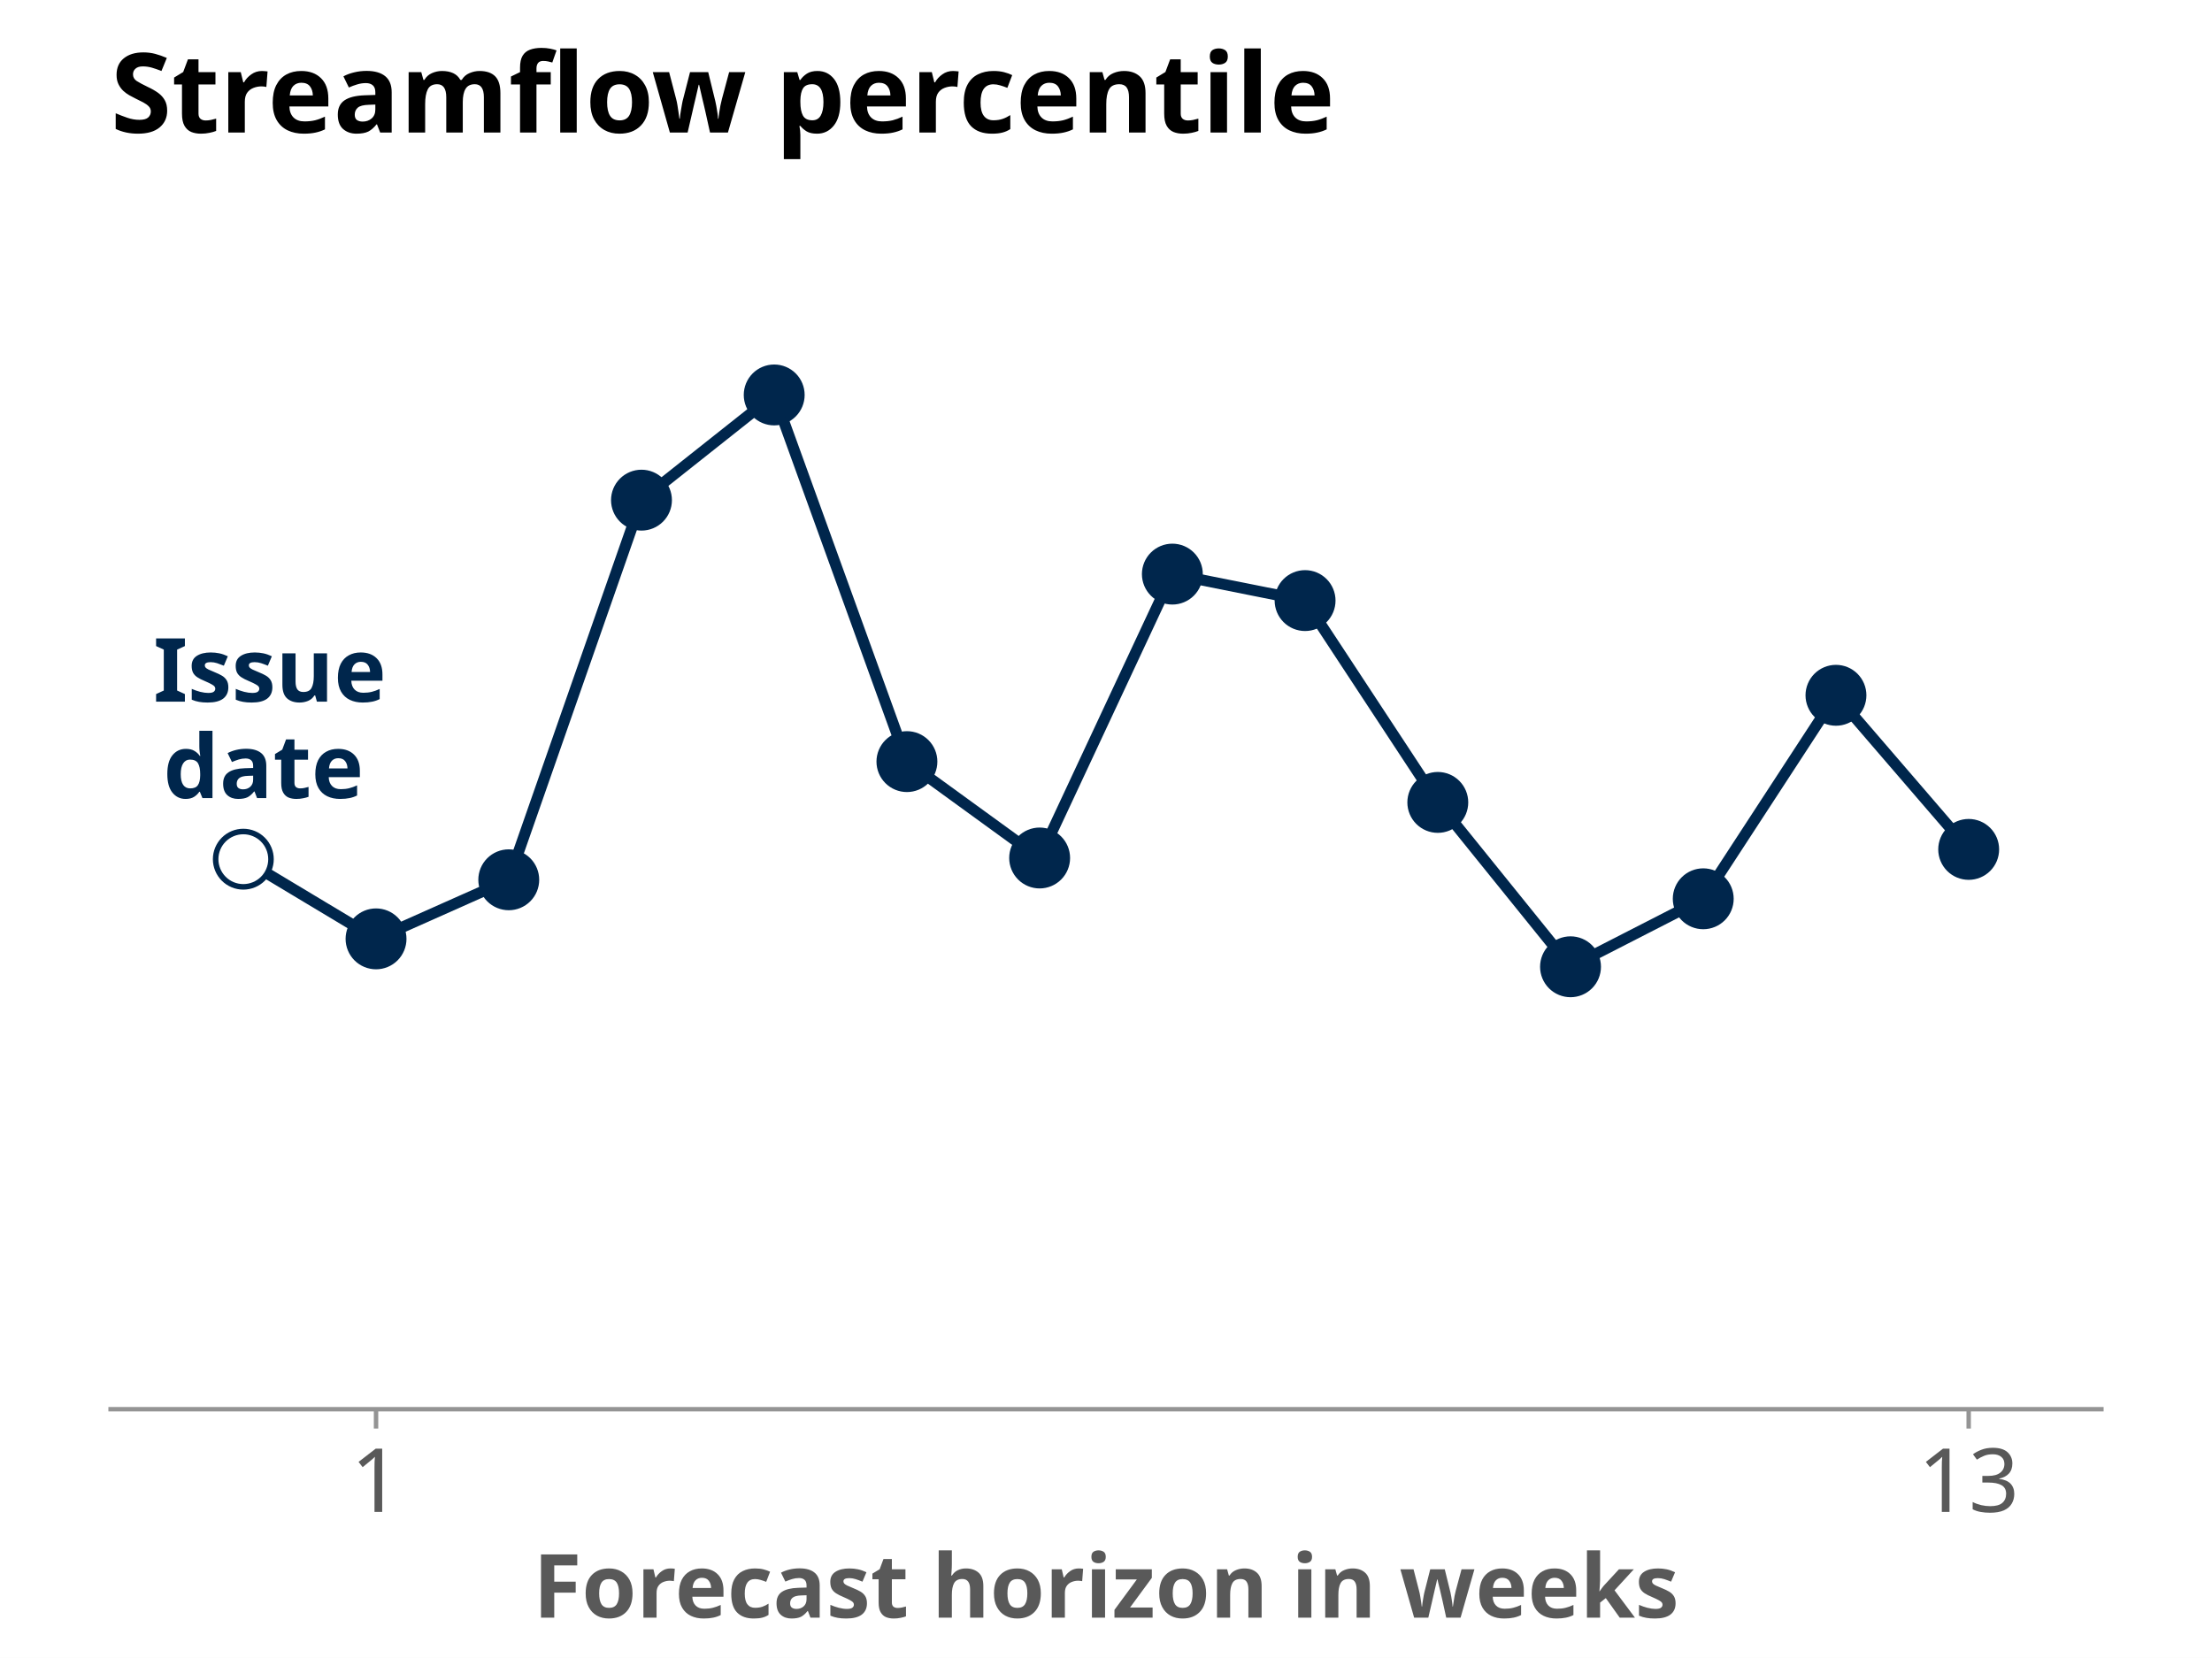
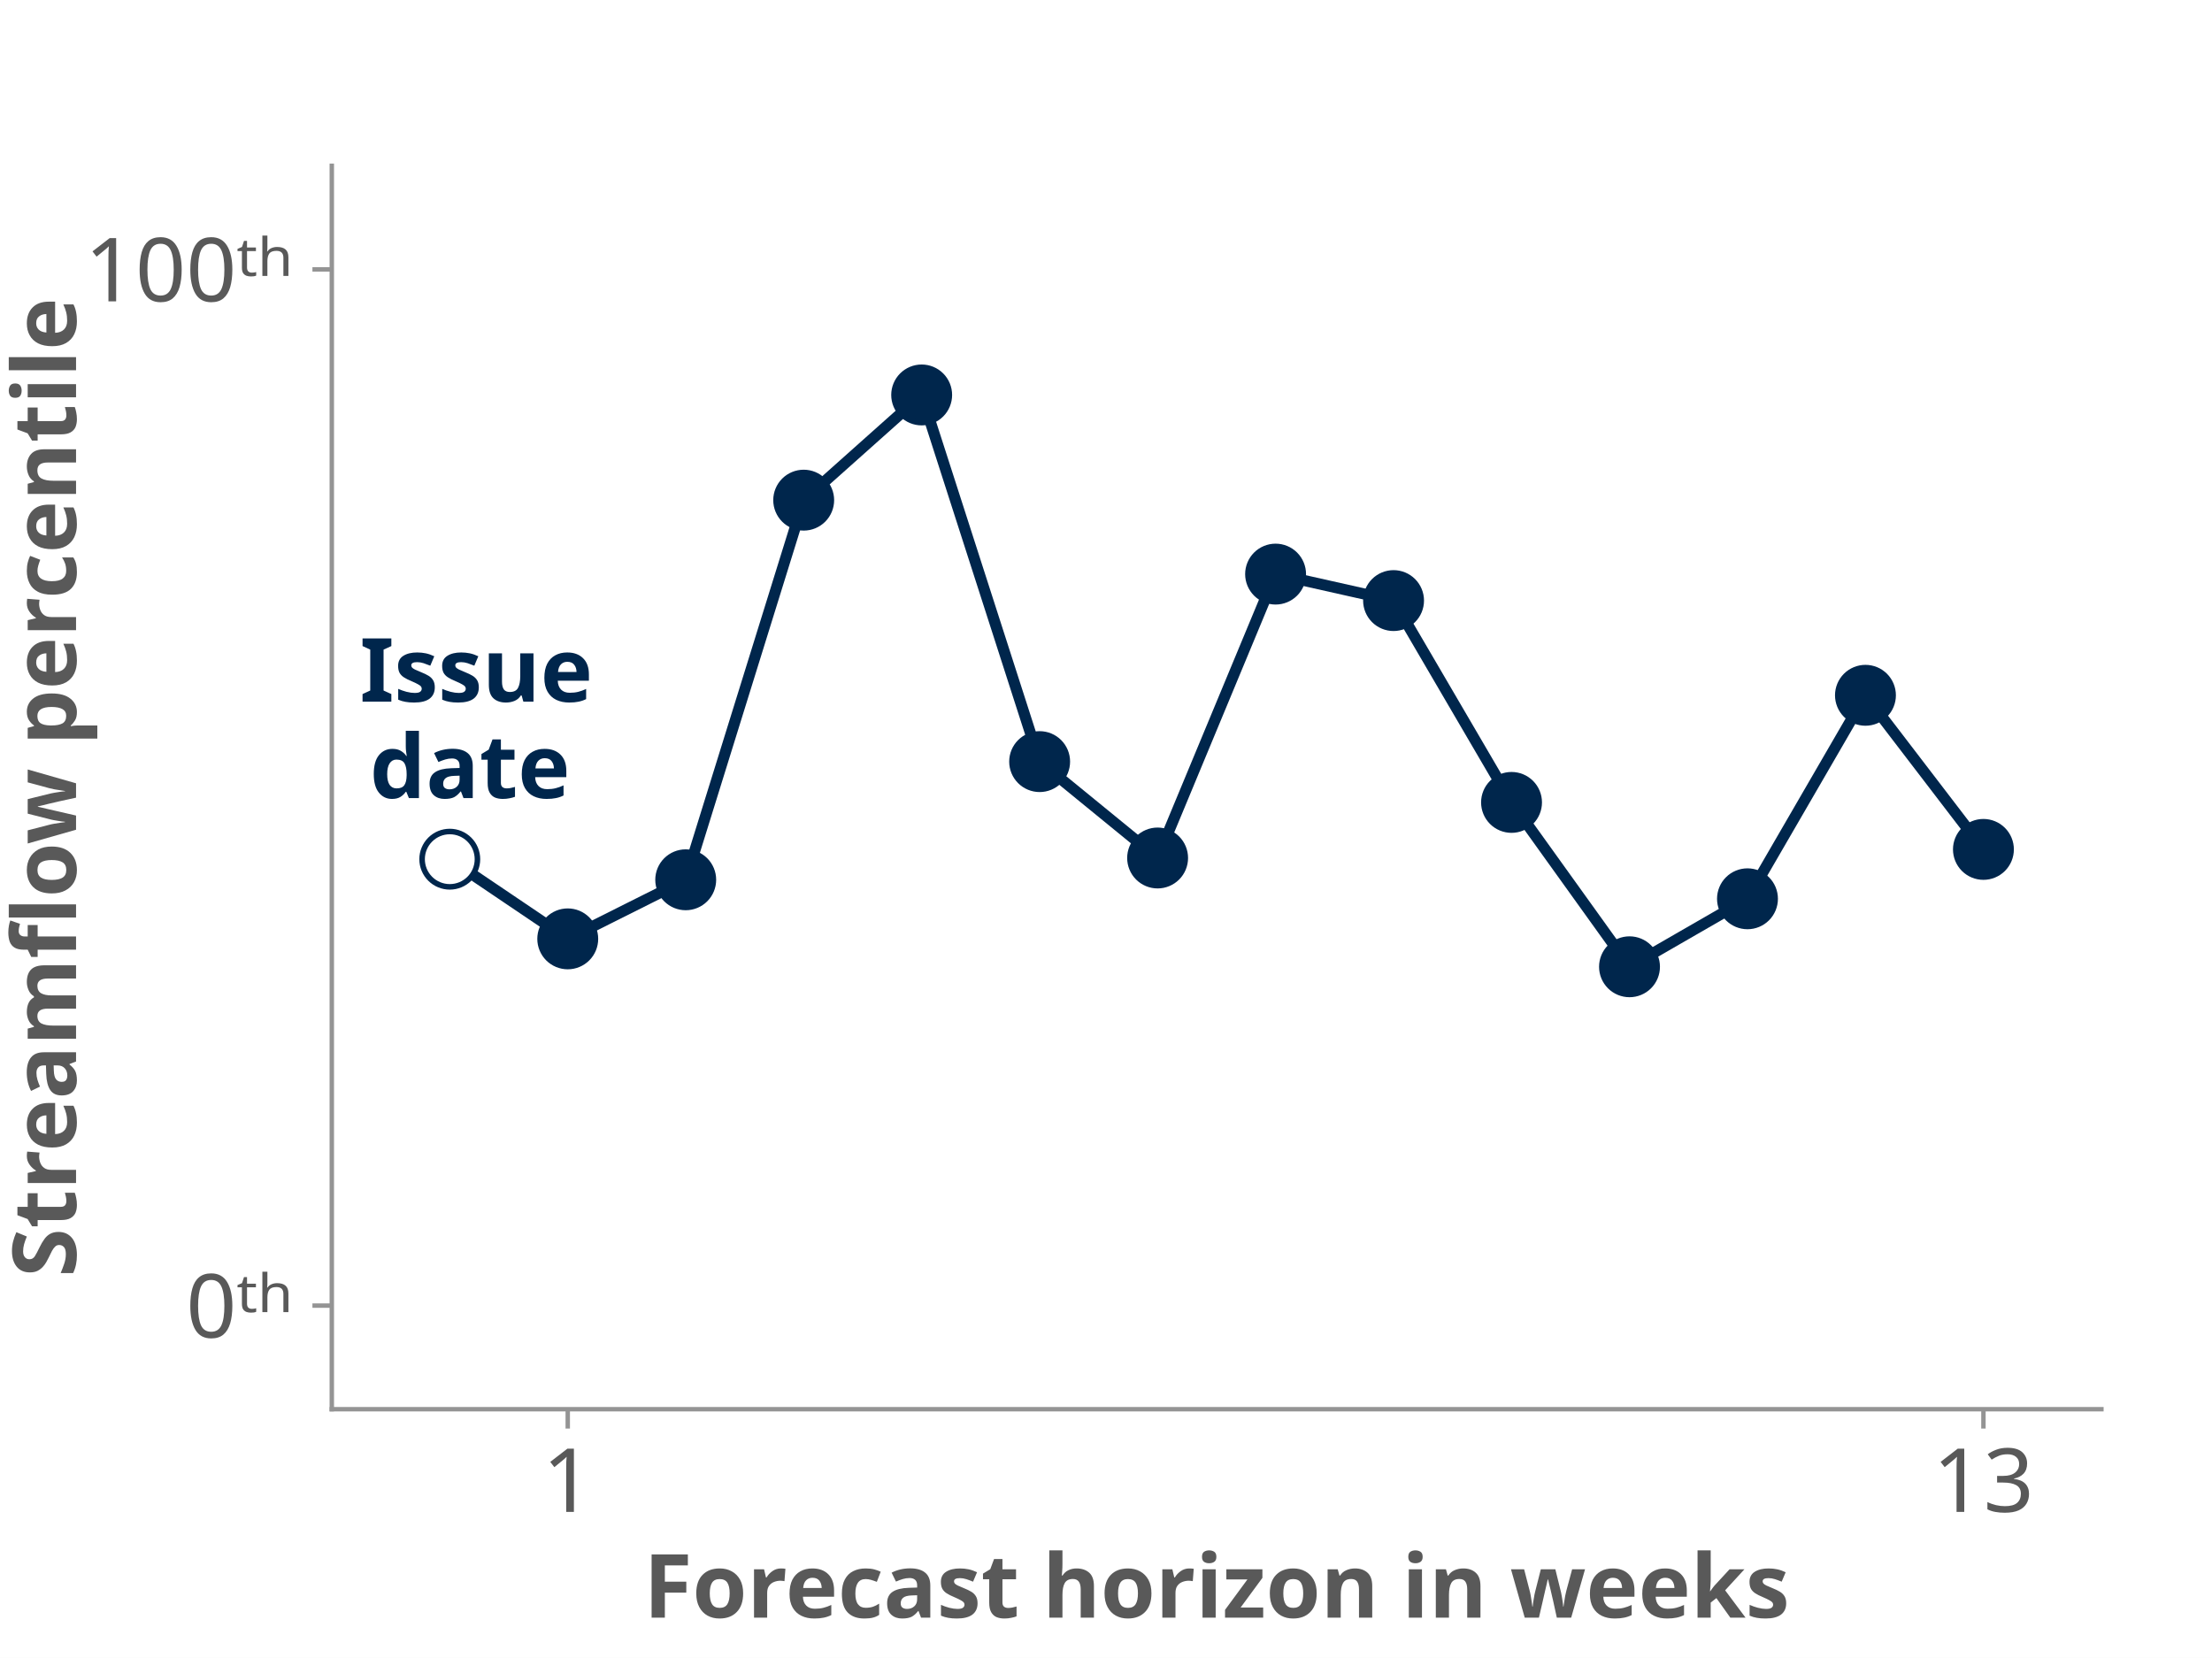
<svg xmlns="http://www.w3.org/2000/svg" xmlns:xlink="http://www.w3.org/1999/xlink" width="399.6px" height="299.52px" viewBox="0 0 399.6 299.52" version="1.1">
  <defs>
    <style type="text/css">*{stroke-linejoin: round; stroke-linecap: butt}</style>
  </defs>
  <g id="figure-forecast-diagram">
    <g id="patch_1">
      <path d="M 0 299.52  L 399.6 299.52  L 399.6 0  L 0 0  z " style="fill: #ffffff" />
    </g>
    <g id="axis-forecast-diagramforecast">
      <g id="patch_2">
-         <path d="M 19.98 254.592  L 379.62 254.592  L 379.62 29.952  L 19.98 29.952  z " style="fill: #ffffff" />
+         <path d="M 59.94 254.592  L 379.62 254.592  L 379.62 29.952  L 59.94 29.952  z " style="fill: #ffffff" />
      </g>
      <g id="matplotlib.axis_1">
        <g id="xtick_1">
          <g id="line2d_1">
            <defs>
-               <path id="m243fe9f8f4" d="M 0 0  L 0 3.5  " style="stroke: #949494; stroke-width: 0.8" />
+               <path id="m39f98ec653" d="M 0 0  L 0 3.5  " style="stroke: #949494; stroke-width: 0.8" />
            </defs>
            <g>
-               <use xlink:href="#m243fe9f8f4" x="67.932" y="254.592" style="fill: #949494; stroke: #949494; stroke-width: 0.8" />
+               <use xlink:href="#m39f98ec653" x="102.564" y="254.592" style="fill: #949494; stroke: #949494; stroke-width: 0.8" />
            </g>
          </g>
          <g id="text_1">
-             <text style="font-size: 16px; font-family: 'Source Sans 3', sans-serif; text-anchor: middle; fill: #595959" x="67.932" y="273.144" transform="rotate(-0 67.932 273.1445)">1</text>
+             <text style="font-size: 16px; font-family: 'Source Sans 3', sans-serif; text-anchor: middle; fill: #595959" x="102.564" y="273.144" transform="rotate(-0 102.564 273.1445)">1</text>
          </g>
        </g>
        <g id="xtick_2">
          <g id="line2d_2">
            <g>
-               <use xlink:href="#m243fe9f8f4" x="355.644" y="254.592" style="fill: #949494; stroke: #949494; stroke-width: 0.8" />
+               <use xlink:href="#m39f98ec653" x="358.308" y="254.592" style="fill: #949494; stroke: #949494; stroke-width: 0.8" />
            </g>
          </g>
          <g id="text_2">
-             <text style="font-size: 16px; font-family: 'Source Sans 3', sans-serif; text-anchor: middle; fill: #595959" x="355.644" y="273.144" transform="rotate(-0 355.644 273.1445)">13</text>
+             <text style="font-size: 16px; font-family: 'Source Sans 3', sans-serif; text-anchor: middle; fill: #595959" x="358.308" y="273.144" transform="rotate(-0 358.308 273.1445)">13</text>
          </g>
        </g>
        <g id="text_3">
-           <text style="font-weight: 600; font-size: 16px; font-family: 'Source Sans 3', sans-serif; text-anchor: middle; fill: #595959" x="199.8" y="292.25" transform="rotate(-0 199.8 292.2495)">Forecast horizon in weeks</text>
+           <text style="font-weight: 600; font-size: 16px; font-family: 'Source Sans 3', sans-serif; text-anchor: middle; fill: #595959" x="219.78" y="292.25" transform="rotate(-0 219.78 292.2495)">Forecast horizon in weeks</text>
        </g>
      </g>
-       <g id="line2d_3">
-         <path d="M 43.956 155.223  L 67.932 169.618  L 91.908 158.945  L 115.884 90.359  L 139.86 71.353  L 163.836 137.596  L 187.812 155.008  L 211.788 103.72  L 235.764 108.504  L 259.74 144.966  L 283.716 174.661  L 307.692 162.378  L 331.668 125.614  L 355.644 153.456  " clip-path="url(#p6aca146637)" style="fill: none; stroke: #00264c; stroke-width: 2; stroke-linecap: square" />
+       <g id="matplotlib.axis_2">
+         <g id="ytick_1">
+           <g id="line2d_3">
+             <defs>
+               <path id="md447109419" d="M 0 0  L -3.5 0  " style="stroke: #949494; stroke-width: 0.8" />
+             </defs>
+             <g>
+               <use xlink:href="#md447109419" x="59.94" y="235.872" style="fill: #949494; stroke: #949494; stroke-width: 0.8" />
+             </g>
+           </g>
+           <g id="text_4">
+             <text style="font-size: 16px; font-family: 'Source Sans 3', sans-serif; text-anchor: end; fill: #595959" x="52.94" y="241.648" transform="rotate(-0 52.94 241.6482)">0ᵗʰ</text>
+           </g>
+         </g>
+         <g id="ytick_2">
+           <g id="line2d_4">
+             <g>
+               <use xlink:href="#md447109419" x="59.94" y="48.672" style="fill: #949494; stroke: #949494; stroke-width: 0.8" />
+             </g>
+           </g>
+           <g id="text_5">
+             <text style="font-size: 16px; font-family: 'Source Sans 3', sans-serif; text-anchor: end; fill: #595959" x="52.94" y="54.448" transform="rotate(-0 52.94 54.44825)">100ᵗʰ</text>
+           </g>
+         </g>
+         <g id="text_6">
+           <text style="font-weight: 600; font-size: 16px; font-family: 'Source Sans 3', sans-serif; text-anchor: middle; fill: #595959" x="13.738" y="142.272" transform="rotate(-90 13.7375 142.272)">Streamflow percentile</text>
+         </g>
+       </g>
+       <g id="line2d_5">
+         <path d="M 81.252 155.223  L 102.564 169.618  L 123.876 158.945  L 145.188 90.359  L 166.5 71.353  L 187.812 137.596  L 209.124 155.008  L 230.436 103.72  L 251.748 108.504  L 273.06 144.966  L 294.372 174.661  L 315.684 162.378  L 336.996 125.614  L 358.308 153.456  " clip-path="url(#p05d5062107)" style="fill: none; stroke: #00264c; stroke-width: 2; stroke-linecap: square" />
      </g>
      <g id="PathCollection_1">
        <defs>
-           <path id="m924c2dc79e" d="M 0 5  C 1.326 5 2.598 4.473 3.536 3.536  C 4.473 2.598 5 1.326 5 0  C 5 -1.326 4.473 -2.598 3.536 -3.536  C 2.598 -4.473 1.326 -5 0 -5  C -1.326 -5 -2.598 -4.473 -3.536 -3.536  C -4.473 -2.598 -5 -1.326 -5 0  C -5 1.326 -4.473 2.598 -3.536 3.536  C -2.598 4.473 -1.326 5 0 5  z " style="stroke: #00264c" />
+           <path id="m9e2fc5ff12" d="M 0 5  C 1.326 5 2.598 4.473 3.536 3.536  C 4.473 2.598 5 1.326 5 0  C 5 -1.326 4.473 -2.598 3.536 -3.536  C 2.598 -4.473 1.326 -5 0 -5  C -1.326 -5 -2.598 -4.473 -3.536 -3.536  C -4.473 -2.598 -5 -1.326 -5 0  C -5 1.326 -4.473 2.598 -3.536 3.536  C -2.598 4.473 -1.326 5 0 5  z " style="stroke: #00264c" />
        </defs>
-         <g clip-path="url(#p6aca146637)">
-           <use xlink:href="#m924c2dc79e" x="43.956" y="155.223" style="fill: #ffffff; stroke: #00264c" />
+         <g clip-path="url(#p05d5062107)">
+           <use xlink:href="#m9e2fc5ff12" x="81.252" y="155.223" style="fill: #ffffff; stroke: #00264c" />
        </g>
      </g>
      <g id="PathCollection_2">
        <defs>
-           <path id="m020a5d42c4" d="M 0 5  C 1.326 5 2.598 4.473 3.536 3.536  C 4.473 2.598 5 1.326 5 0  C 5 -1.326 4.473 -2.598 3.536 -3.536  C 2.598 -4.473 1.326 -5 0 -5  C -1.326 -5 -2.598 -4.473 -3.536 -3.536  C -4.473 -2.598 -5 -1.326 -5 0  C -5 1.326 -4.473 2.598 -3.536 3.536  C -2.598 4.473 -1.326 5 0 5  z " style="stroke: #00264c" />
+           <path id="ma21d3effb8" d="M 0 5  C 1.326 5 2.598 4.473 3.536 3.536  C 4.473 2.598 5 1.326 5 0  C 5 -1.326 4.473 -2.598 3.536 -3.536  C 2.598 -4.473 1.326 -5 0 -5  C -1.326 -5 -2.598 -4.473 -3.536 -3.536  C -4.473 -2.598 -5 -1.326 -5 0  C -5 1.326 -4.473 2.598 -3.536 3.536  C -2.598 4.473 -1.326 5 0 5  z " style="stroke: #00264c" />
        </defs>
-         <g clip-path="url(#p6aca146637)">
-           <use xlink:href="#m020a5d42c4" x="67.932" y="169.618" style="fill: #00264c; stroke: #00264c" />
-           <use xlink:href="#m020a5d42c4" x="91.908" y="158.945" style="fill: #00264c; stroke: #00264c" />
-           <use xlink:href="#m020a5d42c4" x="115.884" y="90.359" style="fill: #00264c; stroke: #00264c" />
-           <use xlink:href="#m020a5d42c4" x="139.86" y="71.353" style="fill: #00264c; stroke: #00264c" />
-           <use xlink:href="#m020a5d42c4" x="163.836" y="137.596" style="fill: #00264c; stroke: #00264c" />
-           <use xlink:href="#m020a5d42c4" x="187.812" y="155.008" style="fill: #00264c; stroke: #00264c" />
-           <use xlink:href="#m020a5d42c4" x="211.788" y="103.72" style="fill: #00264c; stroke: #00264c" />
-           <use xlink:href="#m020a5d42c4" x="235.764" y="108.504" style="fill: #00264c; stroke: #00264c" />
-           <use xlink:href="#m020a5d42c4" x="259.74" y="144.966" style="fill: #00264c; stroke: #00264c" />
-           <use xlink:href="#m020a5d42c4" x="283.716" y="174.661" style="fill: #00264c; stroke: #00264c" />
-           <use xlink:href="#m020a5d42c4" x="307.692" y="162.378" style="fill: #00264c; stroke: #00264c" />
-           <use xlink:href="#m020a5d42c4" x="331.668" y="125.614" style="fill: #00264c; stroke: #00264c" />
-           <use xlink:href="#m020a5d42c4" x="355.644" y="153.456" style="fill: #00264c; stroke: #00264c" />
+         <g clip-path="url(#p05d5062107)">
+           <use xlink:href="#ma21d3effb8" x="102.564" y="169.618" style="fill: #00264c; stroke: #00264c" />
+           <use xlink:href="#ma21d3effb8" x="123.876" y="158.945" style="fill: #00264c; stroke: #00264c" />
+           <use xlink:href="#ma21d3effb8" x="145.188" y="90.359" style="fill: #00264c; stroke: #00264c" />
+           <use xlink:href="#ma21d3effb8" x="166.5" y="71.353" style="fill: #00264c; stroke: #00264c" />
+           <use xlink:href="#ma21d3effb8" x="187.812" y="137.596" style="fill: #00264c; stroke: #00264c" />
+           <use xlink:href="#ma21d3effb8" x="209.124" y="155.008" style="fill: #00264c; stroke: #00264c" />
+           <use xlink:href="#ma21d3effb8" x="230.436" y="103.72" style="fill: #00264c; stroke: #00264c" />
+           <use xlink:href="#ma21d3effb8" x="251.748" y="108.504" style="fill: #00264c; stroke: #00264c" />
+           <use xlink:href="#ma21d3effb8" x="273.06" y="144.966" style="fill: #00264c; stroke: #00264c" />
+           <use xlink:href="#ma21d3effb8" x="294.372" y="174.661" style="fill: #00264c; stroke: #00264c" />
+           <use xlink:href="#ma21d3effb8" x="315.684" y="162.378" style="fill: #00264c; stroke: #00264c" />
+           <use xlink:href="#ma21d3effb8" x="336.996" y="125.614" style="fill: #00264c; stroke: #00264c" />
+           <use xlink:href="#ma21d3effb8" x="358.308" y="153.456" style="fill: #00264c; stroke: #00264c" />
        </g>
      </g>
      <g id="patch_3">
-         <path d="M 19.98 254.592  L 379.62 254.592  " style="fill: none; stroke: #949494; stroke-width: 0.8; stroke-linejoin: miter; stroke-linecap: square" />
+         <path d="M 59.94 254.592  L 59.94 29.952  " style="fill: none; stroke: #949494; stroke-width: 0.8; stroke-linejoin: miter; stroke-linecap: square" />
      </g>
-       <g id="text_4">
-         <text style="font-weight: 600; font-size: 16px; font-family: 'Source Sans 3', sans-serif; fill: #00264c" transform="translate(27.6835 126.7672)">Issue</text>
-         <text style="font-weight: 600; font-size: 16px; font-family: 'Source Sans 3', sans-serif; fill: #00264c" transform="translate(29.5085 144.1827)">date</text>
+       <g id="patch_4">
+         <path d="M 59.94 254.592  L 379.62 254.592  " style="fill: none; stroke: #949494; stroke-width: 0.8; stroke-linejoin: miter; stroke-linecap: square" />
      </g>
-       <g id="text_5">
-         <text style="font-weight: 800; font-size: 20px; font-family: 'Source Sans 3', sans-serif; text-anchor: start" x="19.98" y="23.952" transform="rotate(-0 19.98 23.952)">Streamflow percentile</text>
+       <g id="text_7">
+         <text style="font-weight: 600; font-size: 16px; font-family: 'Source Sans 3', sans-serif; fill: #00264c" transform="translate(64.9795 126.7672)">Issue</text>
+         <text style="font-weight: 600; font-size: 16px; font-family: 'Source Sans 3', sans-serif; fill: #00264c" transform="translate(66.8045 144.1827)">date</text>
      </g>
    </g>
  </g>
  <defs>
-     <clipPath id="p6aca146637">
-       <rect x="19.98" y="29.952" width="359.64" height="224.64" />
+     <clipPath id="p05d5062107">
+       <rect x="59.94" y="29.952" width="319.68" height="224.64" />
    </clipPath>
  </defs>
</svg>
